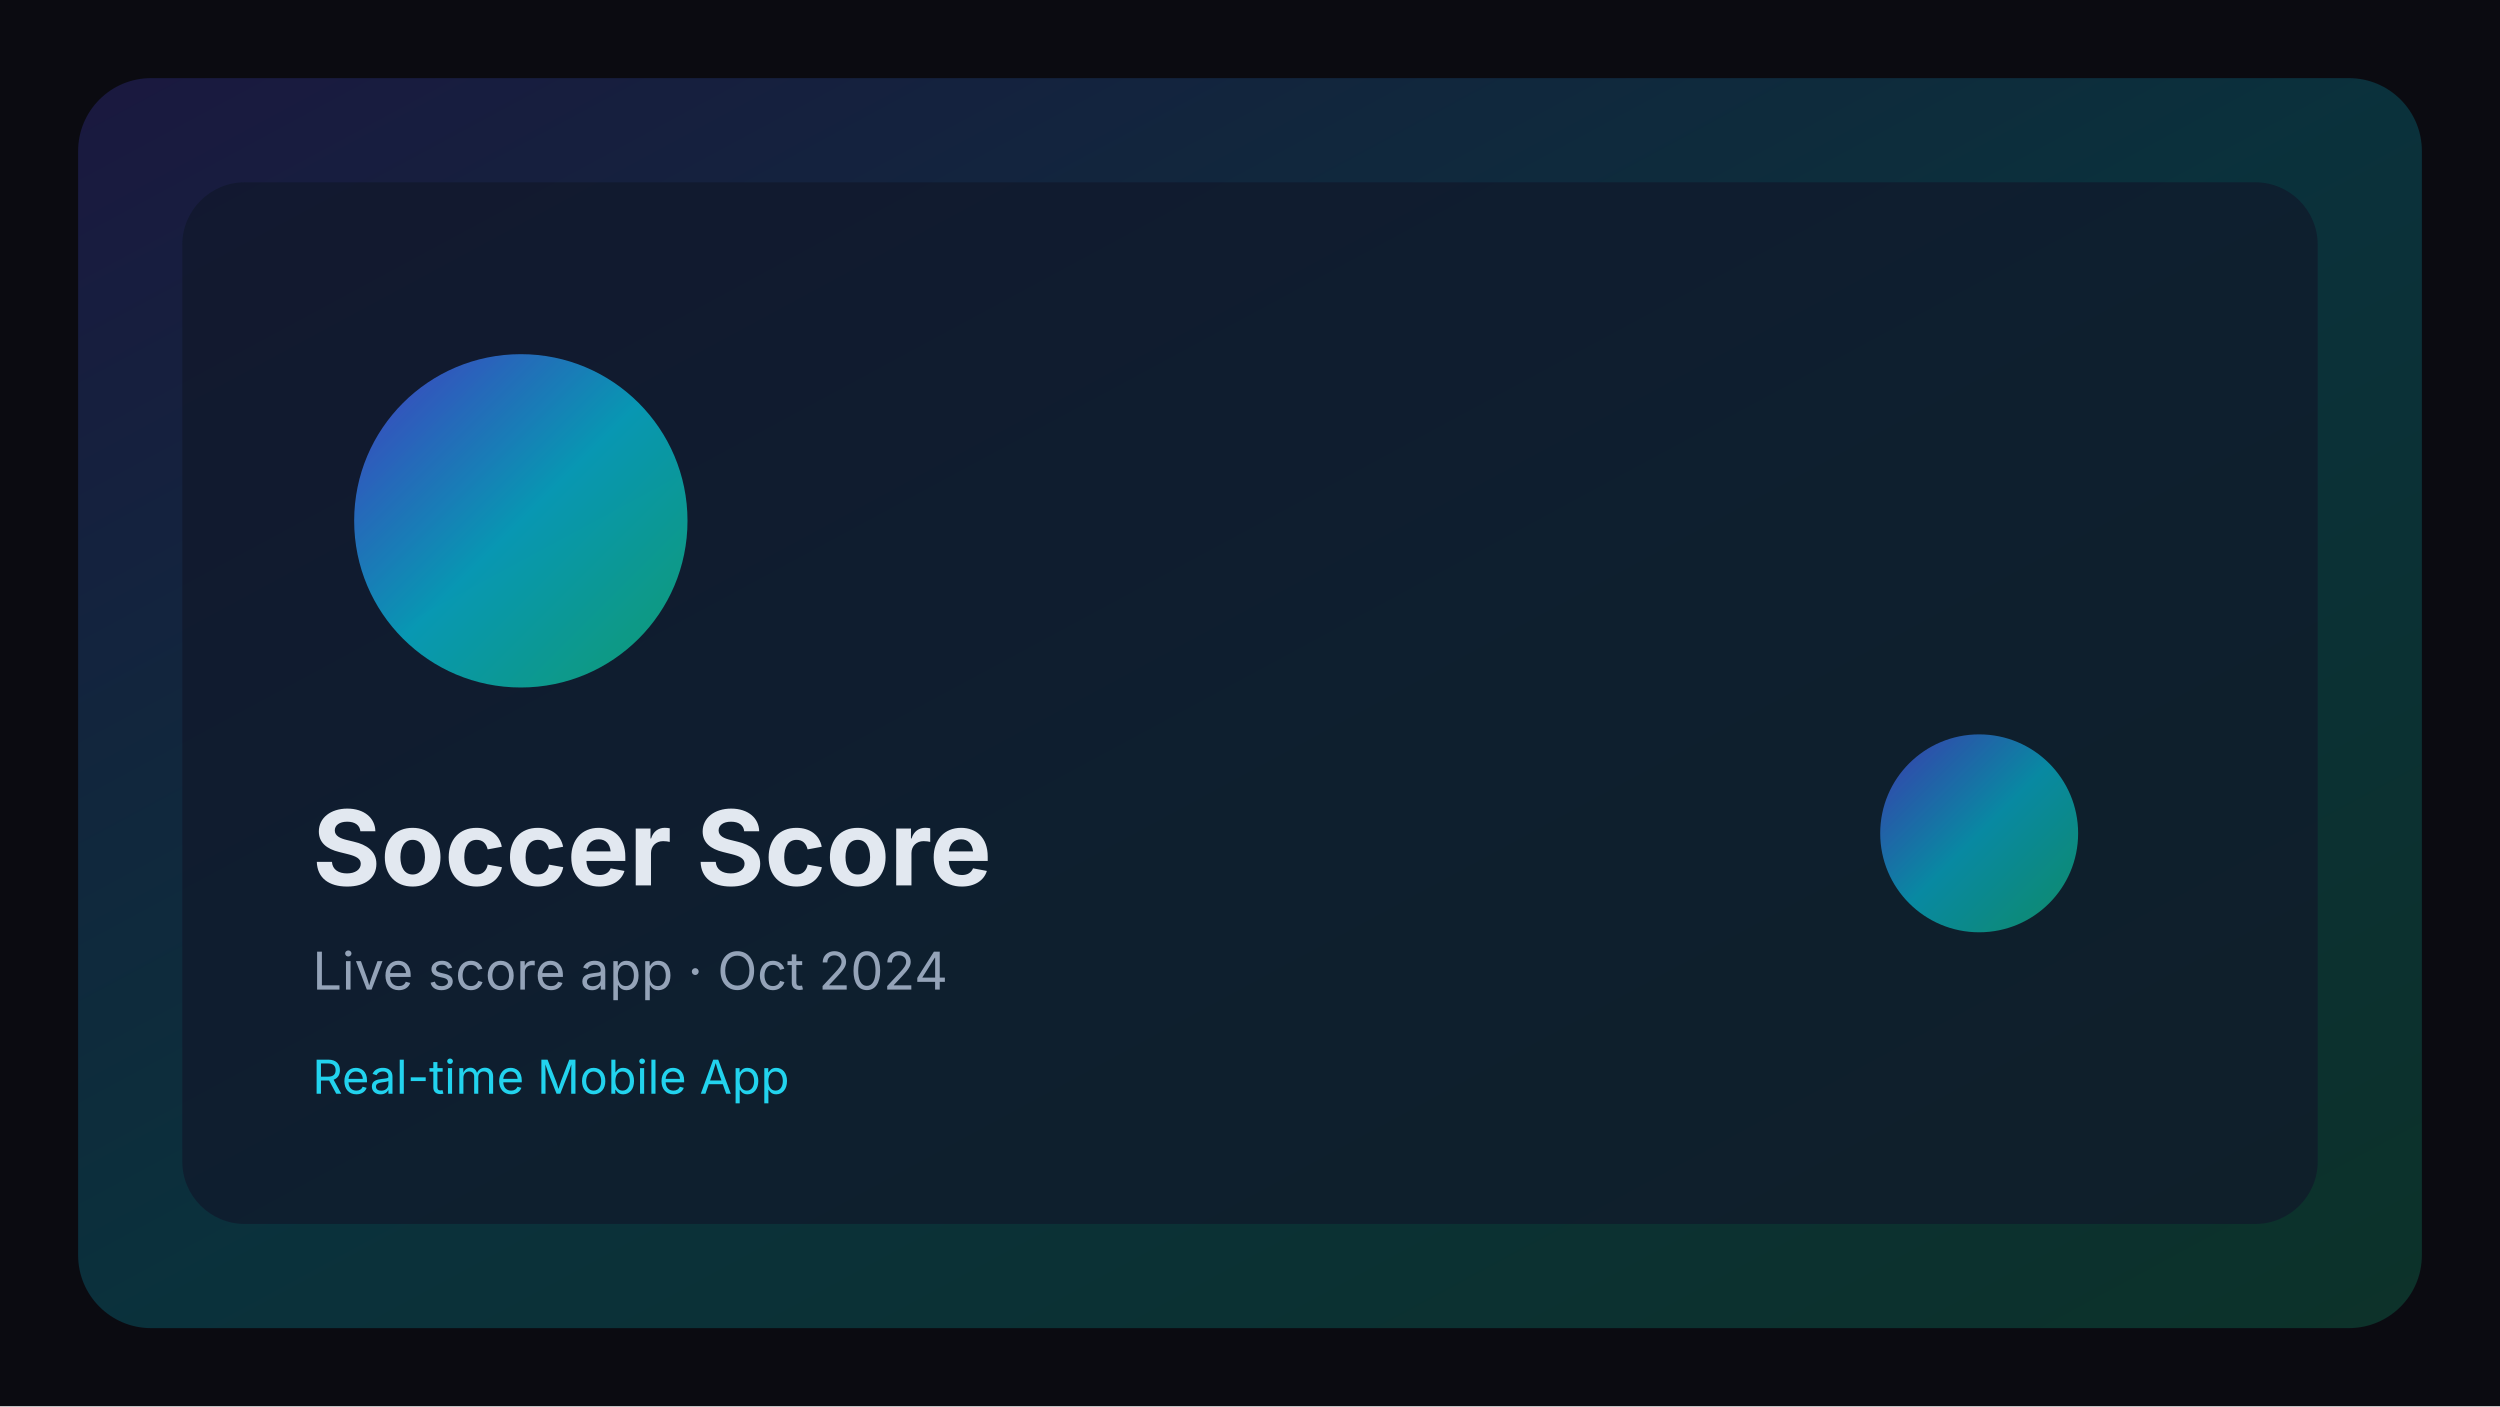
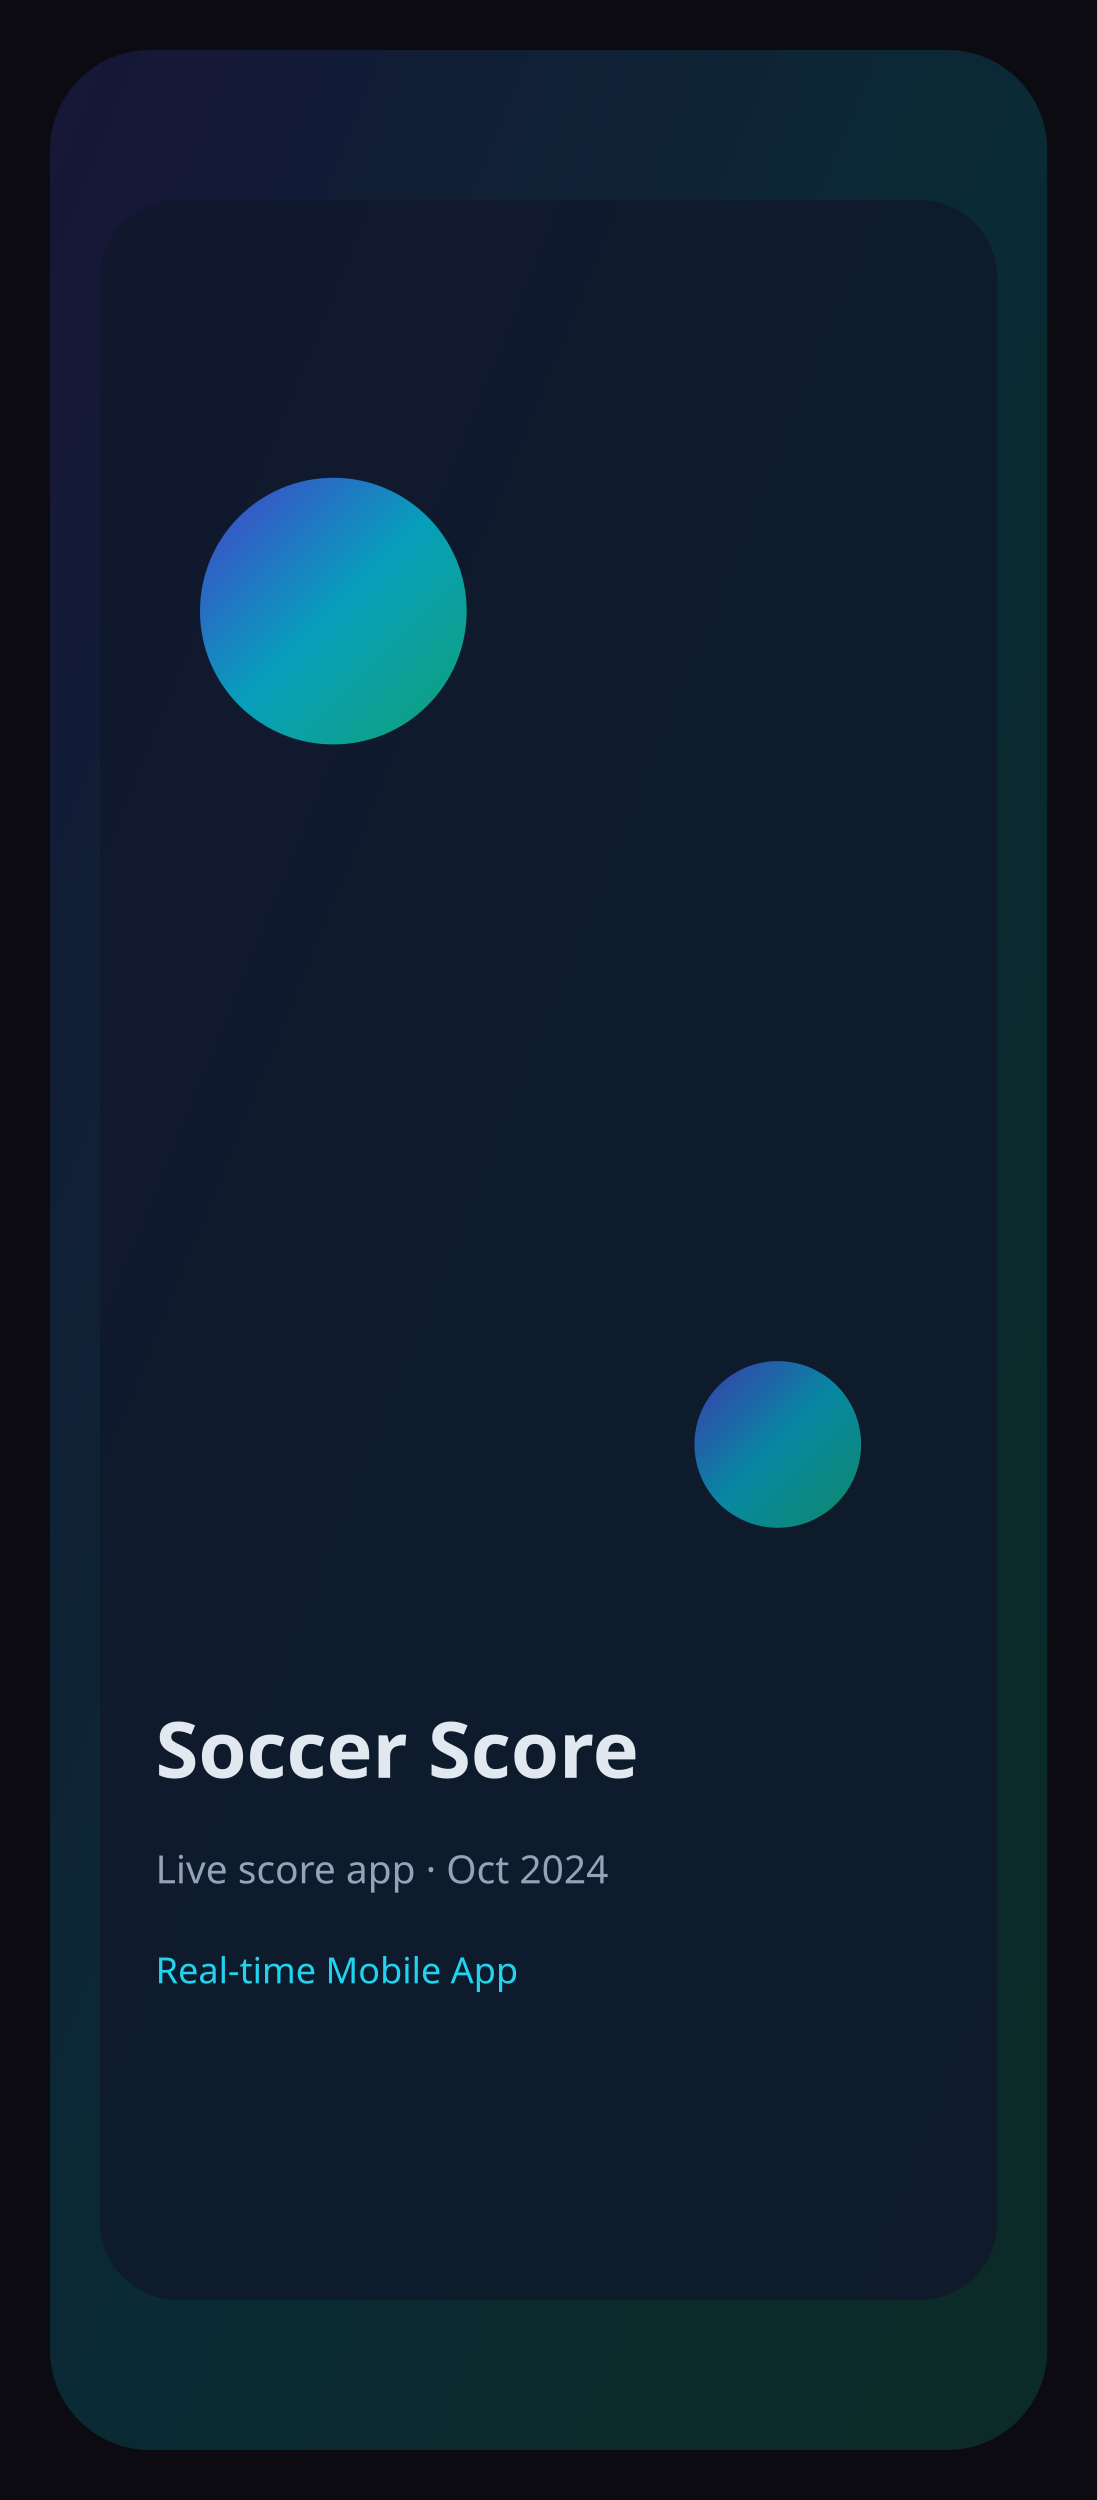
- <svg xmlns="http://www.w3.org/2000/svg" width="960" height="540" viewBox="0 0 960 540" role="img" aria-label="Soccer Score app placeholder">
+ <svg xmlns="http://www.w3.org/2000/svg" width="395" height="900" viewBox="0 0 395 900" role="img" aria-label="Soccer Score app placeholder">
  <defs>
    <linearGradient id="g1" x1="0%" y1="0%" x2="100%" y2="100%">
      <stop stop-color="#4f46e5" offset="0%" />
      <stop stop-color="#06b6d4" offset="50%" />
      <stop stop-color="#10b981" offset="100%" />
    </linearGradient>
  </defs>
-   <rect width="960" height="540" fill="#0b0b11" />
-   <rect x="30" y="30" width="900" height="480" rx="28" fill="url(#g1)" opacity="0.22" />
-   <rect x="70" y="70" width="820" height="400" rx="24" fill="#0f172a" opacity="0.7" />
-   <circle cx="200" cy="200" r="64" fill="url(#g1)" opacity="0.8" />
-   <circle cx="760" cy="320" r="38" fill="url(#g1)" opacity="0.7" />
-   <text x="120" y="340" fill="#e2e8f0" font-family="Inter, system-ui" font-size="40" font-weight="700">Soccer Score</text>
-   <text x="120" y="380" fill="#94a3b8" font-family="Inter, system-ui" font-size="20">Live score app · Oct 2024</text>
-   <text x="120" y="420" fill="#22d3ee" font-family="Inter, system-ui" font-size="18">Real-time Mobile App</text>
+   <rect width="395" height="900" fill="#0b0b11" />
+   <rect x="18" y="18" width="359" height="864" rx="36" fill="url(#g1)" opacity="0.18" />
+   <rect x="36" y="72" width="323" height="756" rx="28" fill="#0f172a" opacity="0.78" />
+   <circle cx="120" cy="220" r="48" fill="url(#g1)" opacity="0.85" />
+   <circle cx="280" cy="520" r="30" fill="url(#g1)" opacity="0.7" />
+   <text x="56" y="640" fill="#e2e8f0" font-family="Geist, ui-sans-serif, system-ui" font-size="28" font-weight="700">Soccer Score</text>
+   <text x="56" y="678" fill="#94a3b8" font-family="Geist, ui-sans-serif, system-ui" font-size="14">Live score app · Oct 2024</text>
+   <text x="56" y="714" fill="#22d3ee" font-family="Geist, ui-sans-serif, system-ui" font-size="13">Real-time Mobile App</text>
</svg>
